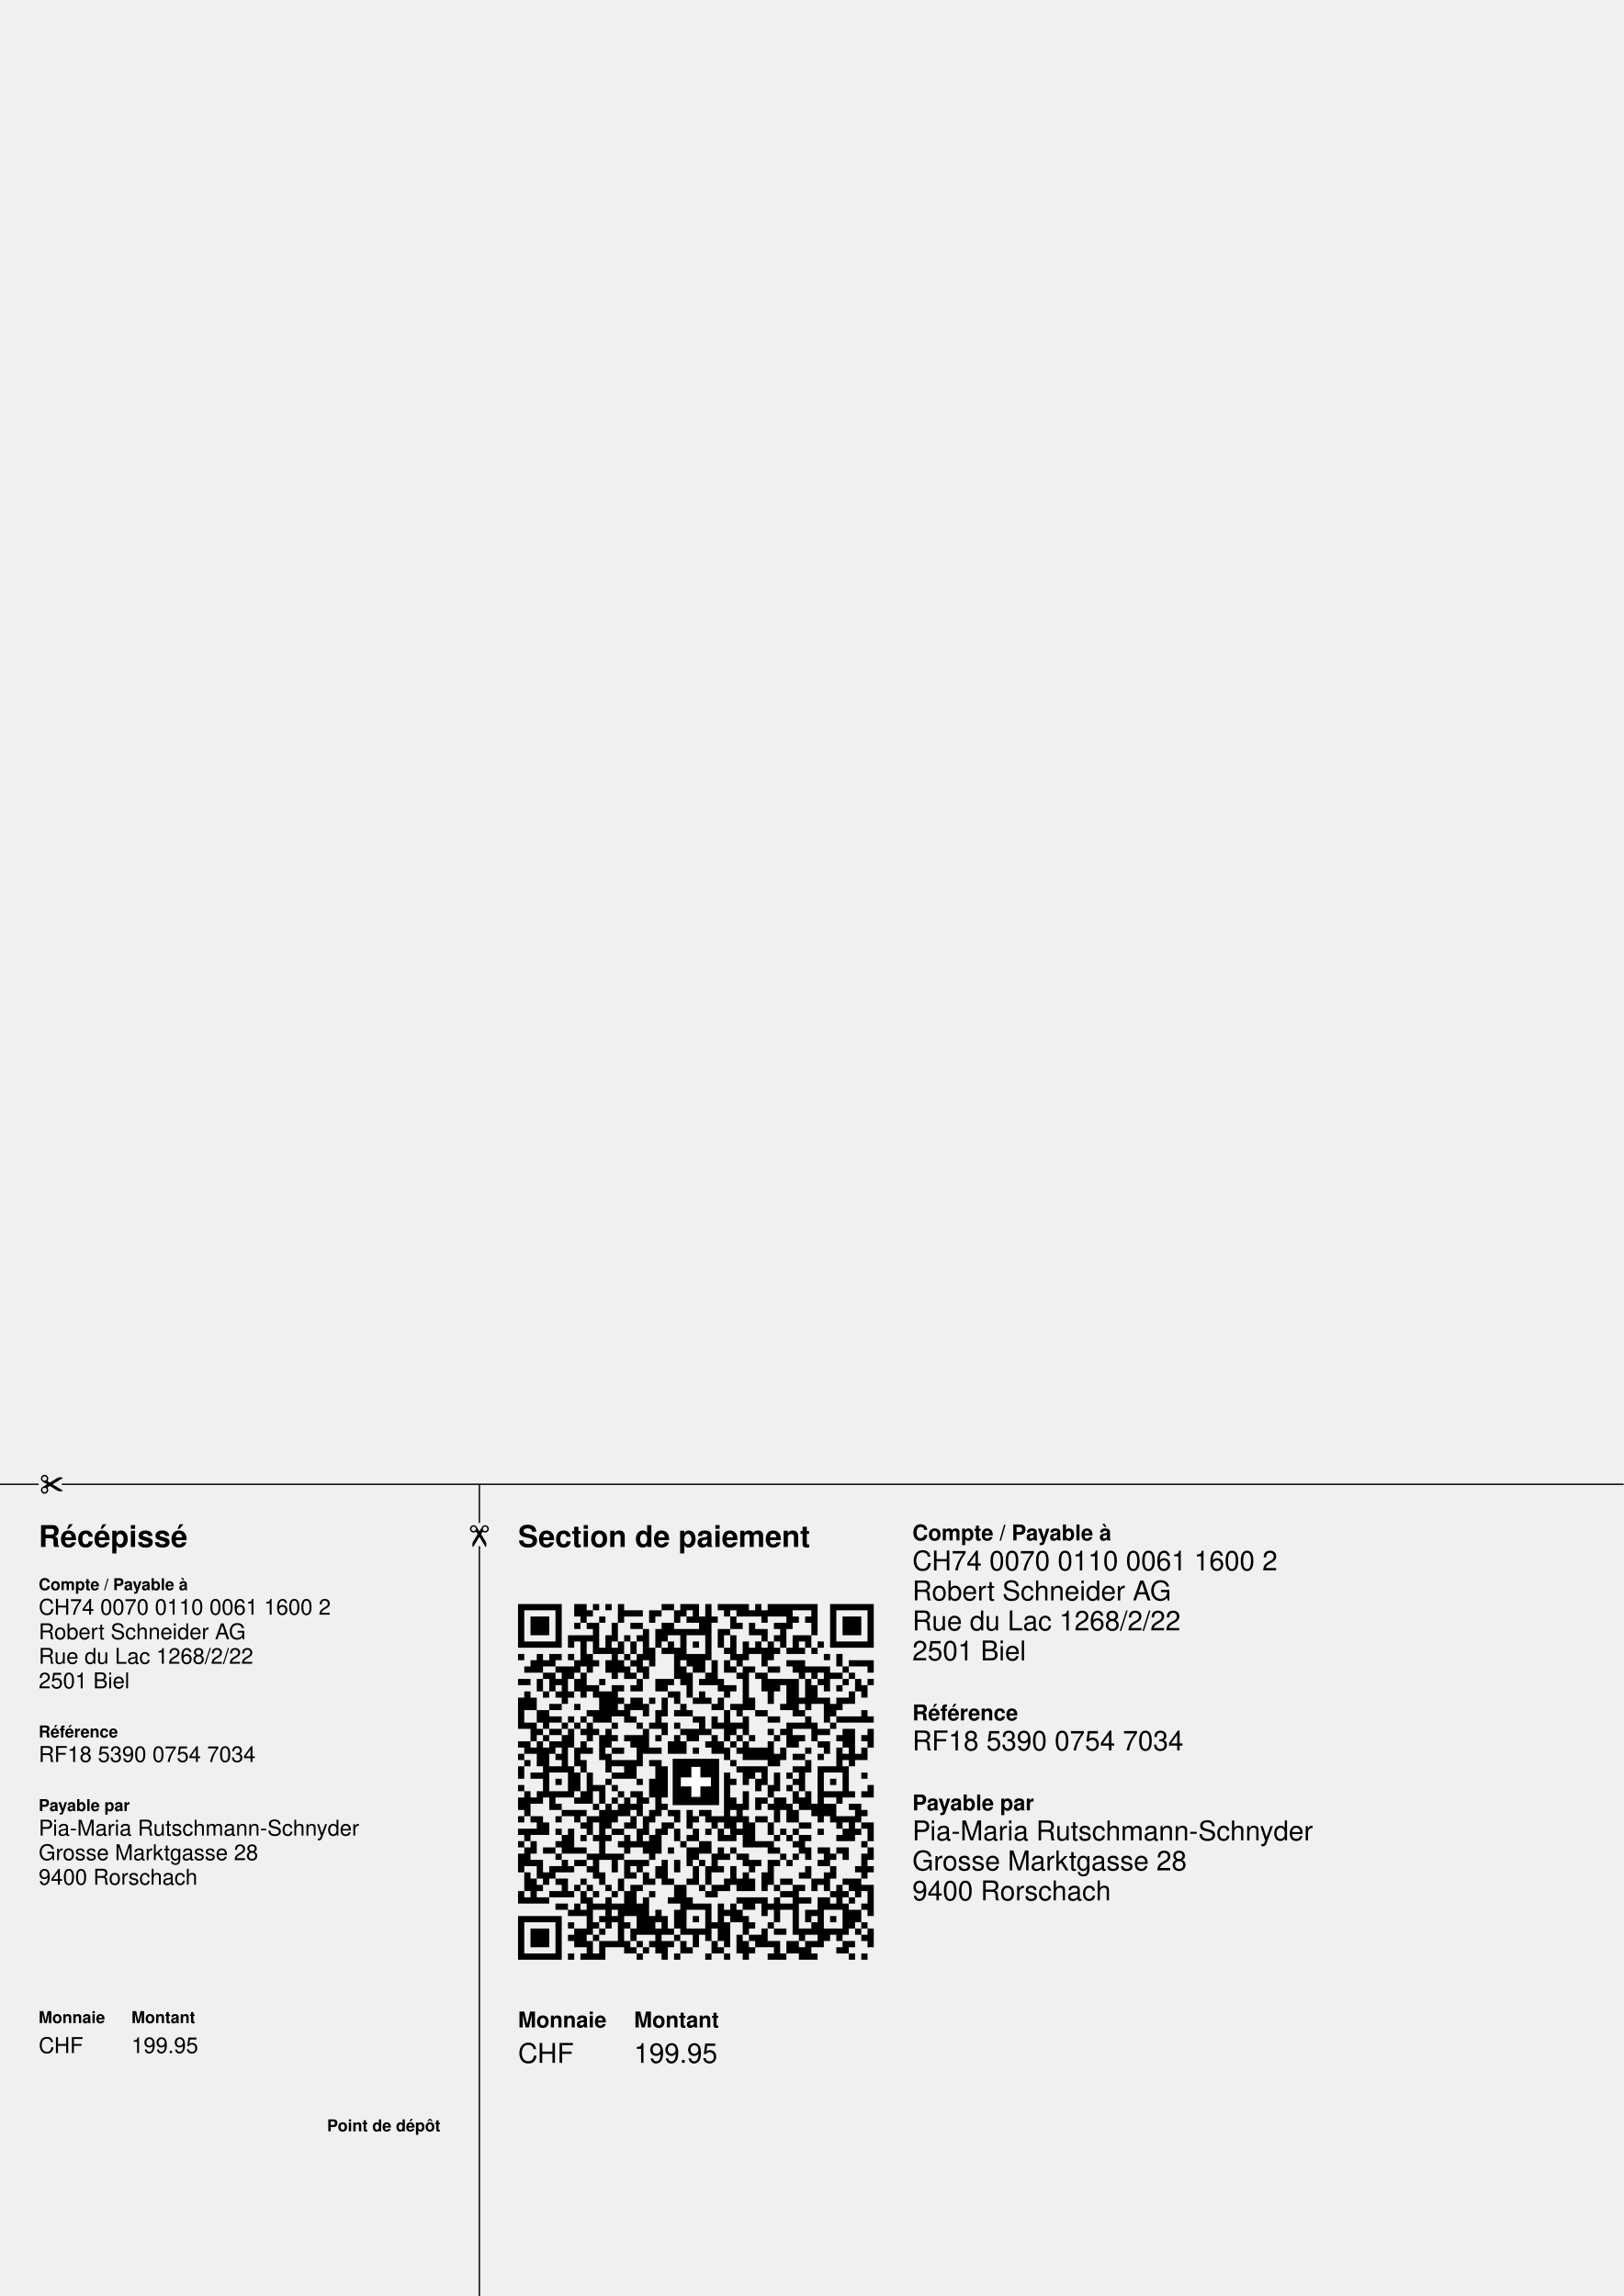
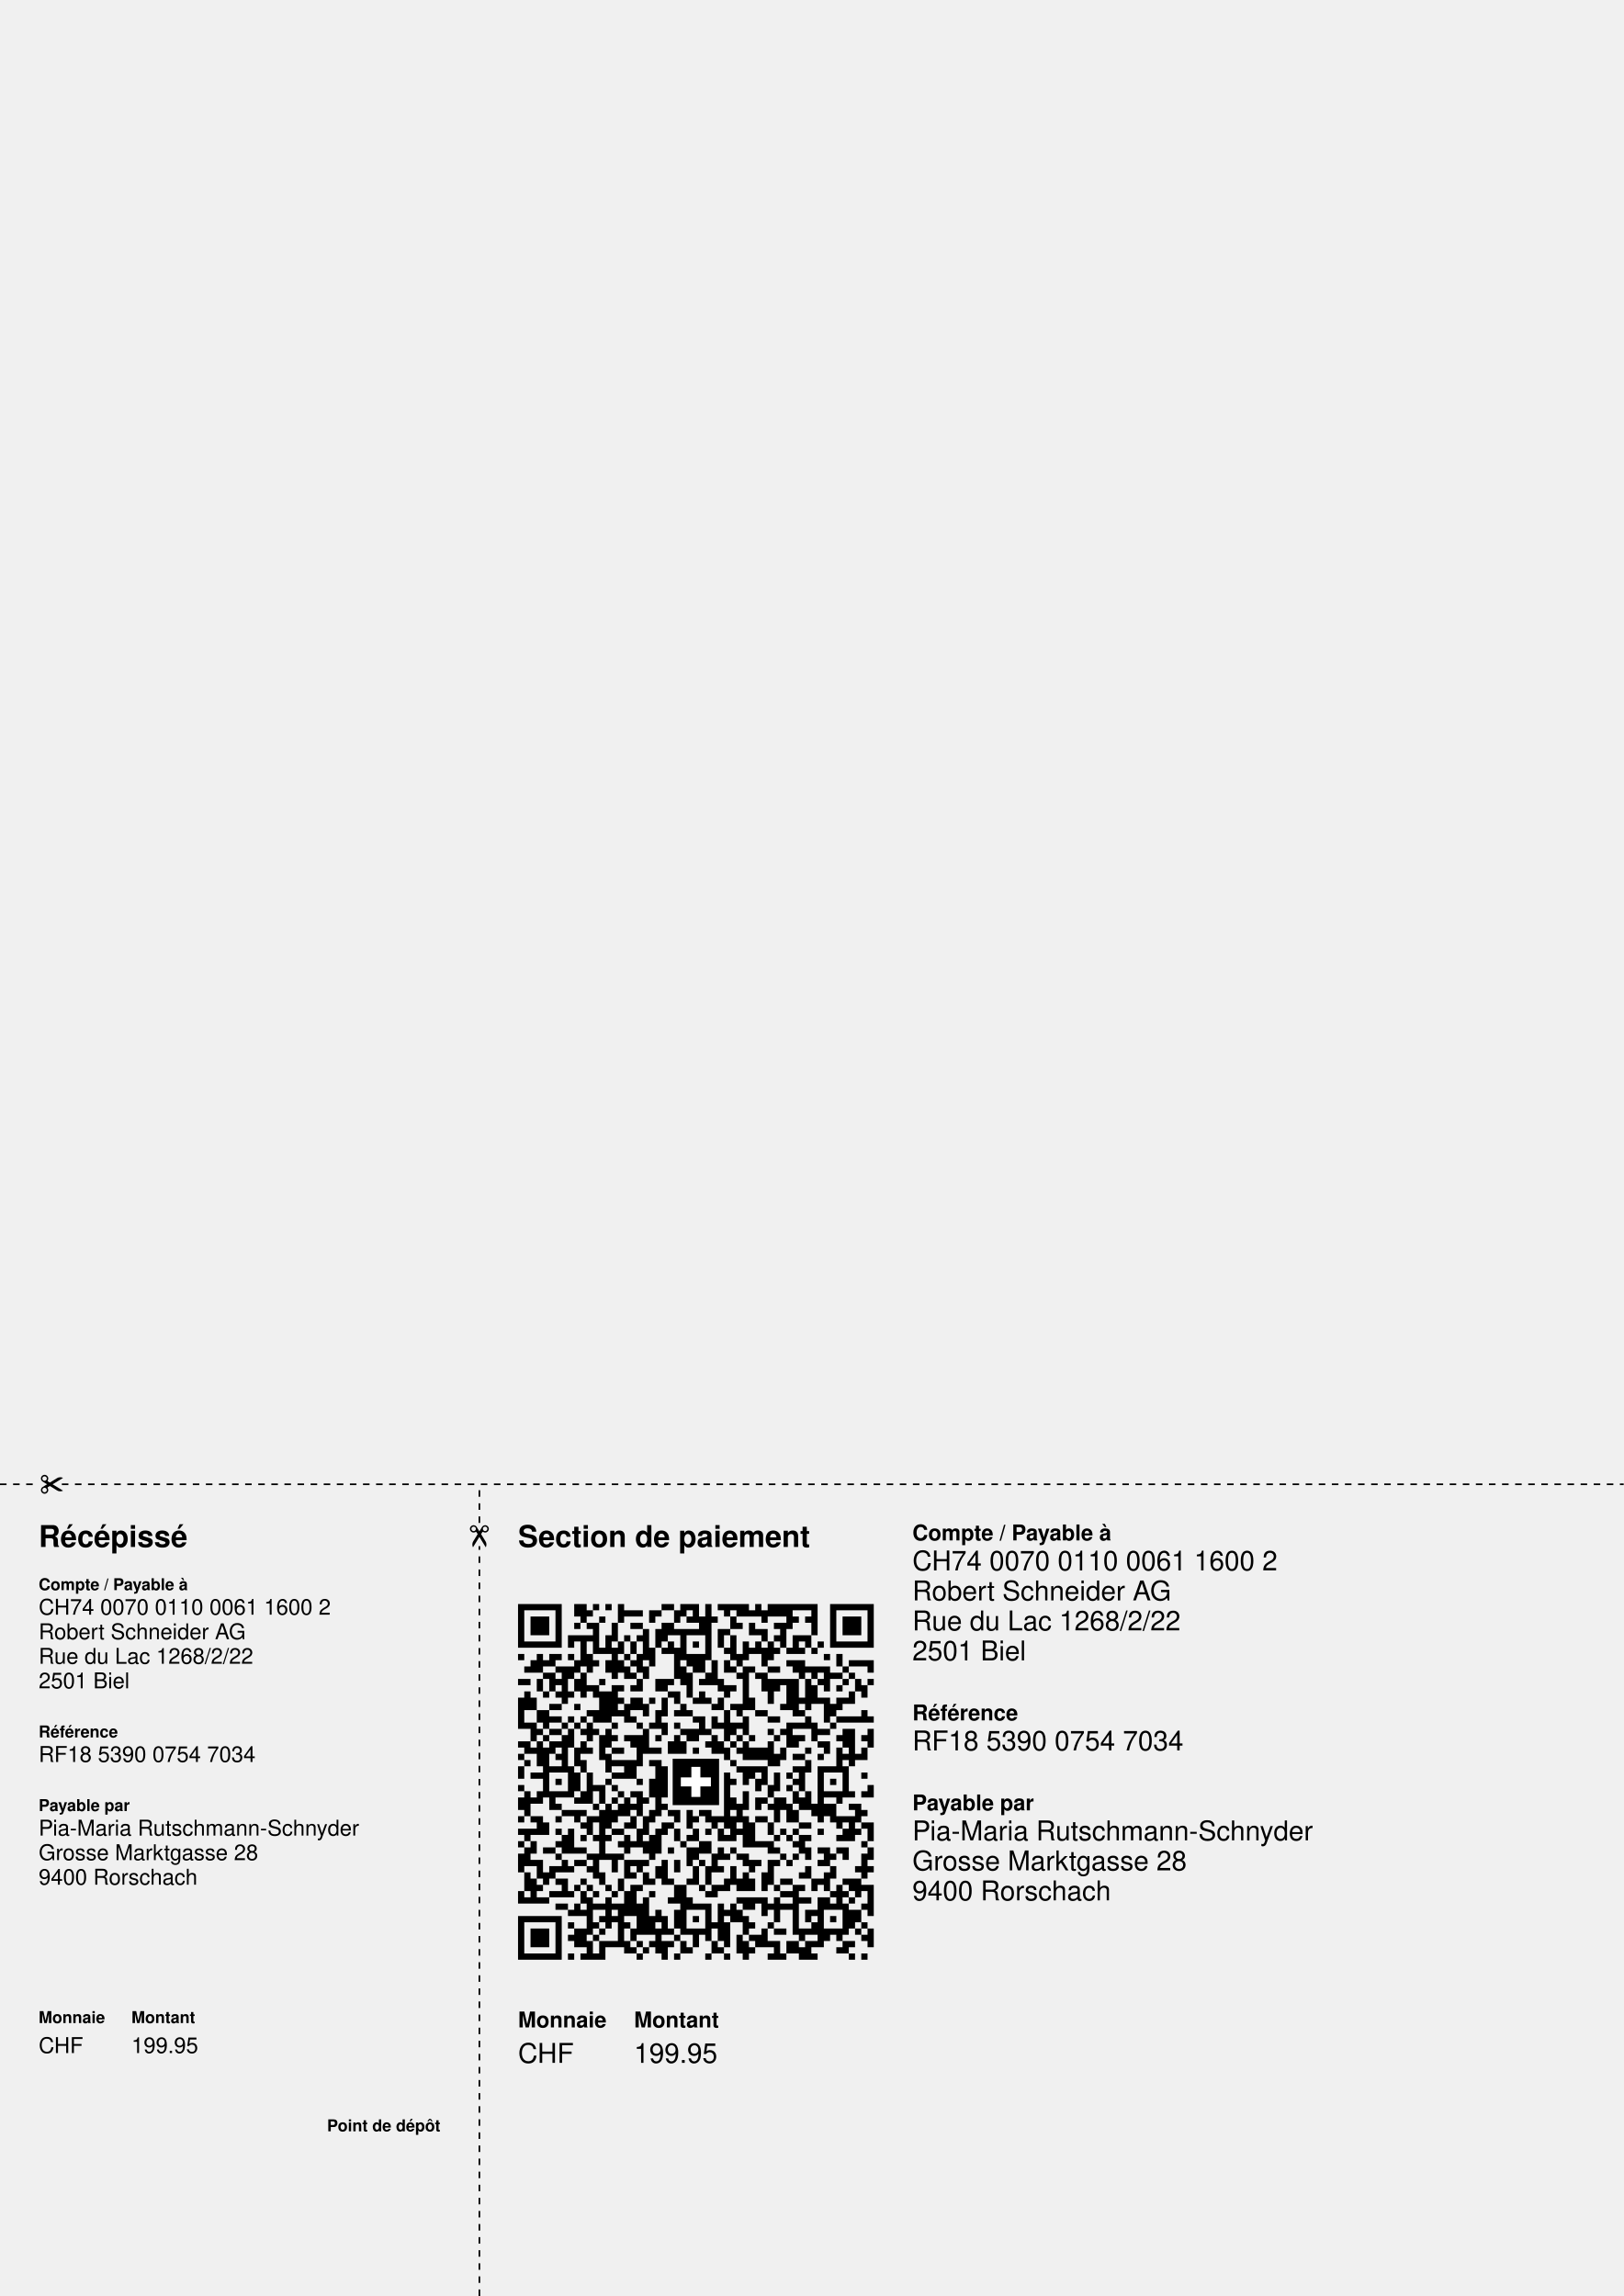
<svg xmlns="http://www.w3.org/2000/svg" width="210mm" height="297mm" version="1.1" viewBox="0 0 595.276 841.89">
  <g font-family="Helvetica,Arial,&quot;Liberation Sans&quot;" transform="translate(0 841.89)">
    <g transform="translate(189.921 -0)">
      <text x="0" y="-274.665" font-size="11" font-weight="bold">Section de paiement</text>
    </g>
    <g transform="translate(189.921 -123.307) scale(2.288)">
      <path d="M0,-57h7v1h-7zm9,0h2v2h-2zm3,0h1v1h-1zm2,0h1v1h-1zm2,0h1v3h-1zm7,0h2v1h-2z m3,0h3v1h-3zm4,0h1v9h-1zm2,0h5v1h-5zm6,0h1v2h-1zm2,0h8v1h-8zm10,0h7v1h-7z m-50,1h1v6h-1zm6,0h1v6h-1zm5,0h1v1h-1zm6,0h3v1h-3zm4,0h2v1h-2zm4,0h2v1h-2z m3,0h1v2h-1zm5,0h1v1h-1zm2,0h3v1h-3zm4,0h5v1h-5zm8,0h1v4h-1zm3,0h1v6h-1z m6,0h1v6h-1zm-54,1h3v3h-3zm8,0h1v1h-1zm3,0h1v1h-1zm8,0h1v1h-1zm4,0h1v1h-1z m2,0h1v1h-1zm2,0h1v3h-1zm2,0h1v1h-1zm3,0h1v2h-1zm5,0h1v1h-1zm4,0h2v1h-2z m3,0h1v1h-1zm6,0h3v3h-3zm-43,1h1v1h-1zm2,0h2v1h-2zm4,0h1v3h-1zm3,0h2v1h-2z m5,0h2v2h-2zm12,0h1v1h-1zm2,0h1v2h-1zm4,0h3v1h-3zm-29,1h1v4h-1zm8,0h1v5h-1z m2,0h1v3h-1zm3,0h4v1h-4zm7,0h1v3h-1zm1,0h1v1h-1zm5,0h2v1h-2zm4,0h1v3h-1z m-34,1h4v1h-4zm6,0h1v3h-1zm3,0h1v1h-1zm2,0h1v1h-1zm4,0h1v1h-1zm3,0h1v4h-1z m8,0h1v4h-1zm5,0h1v1h-1zm2,0h1v1h-1zm3,0h3v1h-3zm-43,1h5v1h-5zm7,0h1v1h-1z m2,-0h1v4h-1zm6,0h1v2h-1zm2,0h1v2h-1zm6,0h1v2h-1zm4,0h1v1h-1zm8,0h1v3h-1z m2,0h1v2h-1zm2,0h1v3h-1zm4,0h1v2h-1zm2,0h1v1h-1zm2,0h1v1h-1zm3,0h5v1h-5z m-38,1h1v1h-1zm2,0h1v5h-1zm6,-0h1v3h-1zm2,0h1v1h-1zm2,0h1v5h-1zm8,0h1v1h-1z m4,0h1v1h-1zm2,-0h1v3h-1zm2,0h1v1h-1zm2,0h1v1h-1zm2,0h1v1h-1zm2,0h1v1h-1z m-47,1h1v1h-1zm3,-0h1v3h-1zm2,0h2v1h-2zm3,0h1v1h-1zm3,-0h1v3h-1zm6,0h1v1h-1z m2,-0h1v3h-1zm8,0h3v2h-3zm8,0h1v2h-1zm14,0h1v1h-1zm2,-0h1v2h-1zm-49,1h1v2h-1z m2,0h2v1h-2zm5,0h1v2h-1zm3,0h1v1h-1zm2,0h1v2h-1zm2,0h1v2h-1zm2,0h1v1h-1z m13,0h1v4h-1zm2,-0h1v2h-1zm10,0h3v1h-3zm10,0h4v1h-4zm-52,1h1v1h-1zm5,0h3v1h-3z m11,0h1v2h-1zm3,0h1v2h-1zm6,0h1v3h-1zm2,-0h2v1h-2zm6,0h1v1h-1zm2,0h1v7h-1z m1,0h1v1h-1zm3,0h2v1h-2zm4,0h6v1h-6zm8,0h1v1h-1zm4,0h1v1h-1zm-52,1h2v1h-2z m3,0h1v5h-1zm1,0h1v1h-1zm2,0h1v4h-1zm8,0h1v1h-1zm9,0h1v4h-1zm3,0h1v2h-1z m5,0h1v1h-1zm3,0h2v1h-2zm7,0h1v1h-1zm2,0h1v1h-1zm2,0h3v1h-3zm4,0h1v1h-1z m-53,1h2v1h-2zm3,0h1v2h-1zm2,0h2v1h-2zm4,0h1v2h-1zm4,0h1v1h-1zm6,0h1v2h-1z m3,0h2v2h-2zm2,0h1v1h-1zm5,0h1v1h-1zm3,0h1v2h-1zm7,0h6v1h-6zm7,-0h1v5h-1z m2,0h2v1h-2zm4,0h1v1h-1zm2,0h1v2h-1zm2,0h1v1h-1zm-51,1h1v1h-1zm6,0h2v1h-2z m4,-0h1v5h-1zm1,0h1v1h-1zm2,0h1v1h-1zm15,0h2v1h-2zm6,0h3v1h-3zm4,-0h2v4h-2z m4,0h1v3h-1zm2,0h1v1h-1zm2,0h1v1h-1zm4,0h1v2h-1zm-54,1h1v3h-1zm3,0h1v1h-1z m2,0h1v1h-1zm2,0h1v1h-1zm4,0h3v1h-3zm12,0h2v1h-2zm5,0h1v2h-1zm4,0h1v1h-1z m7,0h1v2h-1zm13,0h1v2h-1zm-53,1h1v5h-1zm2,0h1v2h-1zm11,0h2v4h-2zm3,0h1v1h-1z m2,-0h2v2h-2zm3,0h1v1h-1zm2,-0h1v3h-1zm2,0h1v1h-1zm3,0h1v1h-1zm2,0h1v1h-1z m2,-0h1v2h-1zm5,0h1v2h-1zm8,0h1v1h-1zm3,0h2v1h-2zm3,0h2v1h-2zm-46,1h2v1h-2z m4,0h1v1h-1zm8,0h1v3h-1zm3,0h1v2h-1zm6,0h1v2h-1zm5,0h1v1h-1zm3,0h2v1h-2z m8,0h1v1h-1zm7,0h2v2h-2zm2,0h1v1h-1zm-48,1h2v2h-2zm8,0h2v1h-2zm5,0h1v1h-1z m6,0h1v3h-1zm3,0h1v1h-1zm2,0h1v1h-1zm6,0h1v5h-1zm2,0h1v1h-1zm3,0h2v1h-2z m6,0h2v1h-2zm11,0h1v2h-1zm-50,1h2v1h-2zm3,0h1v1h-1zm2,0h1v1h-1zm2,0h1v1h-1z m6,0h1v1h-1zm10,0h2v1h-2zm3,0h1v2h-1zm5,0h1v3h-1zm4,0h2v1h-2zm6,0h1v2h-1z m3,0h1v1h-1zm2,0h4v1h-4zm5,0h1v1h-1zm-55,1h2v1h-2zm3,0h1v1h-1zm3,0h1v1h-1z m2,0h1v1h-1zm2,0h1v3h-1zm4,0h1v1h-1zm4,0h1v1h-1zm2,0h1v1h-1zm2,0h1v2h-1z m2,0h1v1h-1zm4,0h1v2h-1zm3,0h1v1h-1zm2,0h2v1h-2zm9,0h1v4h-1zm1,0h2v1h-2z m3,0h1v3h-1zm3,0h1v1h-1zm-48,1h2v1h-2zm3,0h2v1h-2zm3,0h1v3h-1zm2,0h1v1h-1z m2,0h1v1h-1zm2,0h1v3h-1zm6,0h1v4h-1zm6,0h3v1h-3zm4,0h1v1h-1zm4,0h1v1h-1z m6,0h1v1h-1zm2,0h1v1h-1zm6,0h2v1h-2zm4,0h2v3h-2zm4,0h1v3h-1zm-54,1h1v1h-1z m2,0h1v1h-1zm3,0h1v6h-1zm6,0h1v4h-1zm2,0h1v1h-1zm2,0h3v1h-3zm5,0h1v1h-1z m3,0h1v3h-1zm2,0h2v1h-2zm4,0h1v3h-1zm4,0h1v1h-1zm2,0h1v1h-1zm4,0h1v1h-1z m3,0h2v1h-2zm7,0h1v1h-1zm4,0h1v1h-1zm-55,1h2v1h-2zm3,0h1v4h-1zm2,0h2v1h-2z m5,0h1v2h-1zm8,0h2v1h-2zm6,0h1v2h-1zm2,0h1v2h-1zm4,0h1v1h-1zm2,0h1v2h-1z m2,0h1v1h-1zm2,0h1v3h-1zm4,0h1v4h-1zm4,0h1v1h-1zm4,0h2v1h-2zm-47,1h2v1h-2z m3,0h1v8h-1zm1,0h1v1h-1zm4,0h1v3h-1zm2,0h1v1h-1zm4,0h2v1h-2zm4,0h1v3h-1z m2,0h2v1h-2zm7,0h1v1h-1zm5,0h1v2h-1zm2,0h1v1h-1zm2,0h3v2h-3zm5,0h1v2h-1z m4,0h1v1h-1zm3,0h1v1h-1zm2,0h1v4h-1zm2,0h1v3h-1zm2,0h1v2h-1zm-55,1h1v1h-1z m6,0h1v1h-1zm8,0h1v3h-1zm27,0h1v2h-1zm3,0h2v1h-2zm4,0h1v1h-1zm4,0h1v1h-1z m2,0h1v1h-1zm-53,1h1v1h-1zm9,0h1v2h-1zm5,0h4v1h-4zm6,0h2v1h-2zm13,0h1v1h-1z m12,0h1v2h-1zm-46,1h1v2h-1zm5,0h2v1h-2zm3,0h1v5h-1zm9,0h2v2h-2zm5,0h2v5h-2z m13,0h5v1h-5zm9,0h2v1h-2zm4,0h1v9h-1zm1,0h2v1h-2zm3,0h1v5h-1zm-50,1h2v1h-2z m7,0h1v3h-1zm2,0h1v5h-1zm4,0h2v1h-2zm18,0h1v9h-1zm3,0h2v1h-2zm3,0h1v2h-1z m2,0h1v3h-1zm2,0h1v1h-1zm2,0h1v3h-1zm10,0h1v1h-1zm-49,1h1v1h-1zm8,0h1v1h-1z m5,0h1v1h-1zm2,0h1v3h-1zm13,0h1v1h-1zm2,0h1v1h-1zm2,0h1v2h-1zm6,0h1v1h-1z m6,0h1v1h-1zm-50,1h1v1h-1zm12,0h2v1h-2zm3,0h1v1h-1zm25,0h1v2h-1zm3,0h1v1h-1z m13,0h1v2h-1zm-55,1h1v4h-1zm2,0h1v2h-1zm2,0h3v1h-3zm5,0h1v2h-1zm3,0h1v2h-1z m3,0h1v1h-1zm2,0h2v1h-2zm18,0h1v3h-1zm8,0h1v2h-1zm2,0h1v3h-1zm3,0h3v1h-3z m4,0h1v1h-1zm2,0h1v1h-1zm-55,1h1v2h-1zm2,0h1v1h-1zm3,0h1v2h-1zm4,0h1v1h-1z m6,0h1v1h-1zm2,-0h1v3h-1zm2,0h1v3h-1zm1,0h1v1h-1zm2,-0h1v3h-1zm12,0h1v2h-1z m4,0h2v1h-2zm3,0h2v2h-2zm4,0h1v2h-1zm6,0h1v1h-1zm-45,1h1v1h-1zm6,0h1v1h-1z m2,0h1v4h-1zm2,-0h1v2h-1zm2,0h1v1h-1zm5,0h1v1h-1zm12,0h1v3h-1zm3,0h1v1h-1z m2,0h1v1h-1zm3,0h1v3h-1zm4,-0h1v2h-1zm2,0h2v2h-2zm4,0h2v1h-2zm-46,1h4v1h-4z m6,0h1v8h-1zm2,0h1v2h-1zm6,0h1v2h-1zm3,-0h2v1h-2zm3,0h1v3h-1zm2,-0h2v1h-2z m12,0h1v2h-1zm3,0h1v2h-1zm10,-0h2v1h-2zm-54,1h1v1h-1zm2,0h2v1h-2zm4,0h1v1h-1z m3,0h1v1h-1zm2,-0h1v3h-1zm1,0h1v1h-1zm6,0h1v2h-1zm2,-0h1v3h-1zm5,0h1v1h-1z m3,0h1v1h-1zm2,0h3v1h-3zm4,-0h1v4h-1zm2,0h1v5h-1zm2,0h2v1h-2zm12,0h5v1h-5z m-47,1h2v2h-2zm7,0h1v1h-1zm7,0h1v1h-1zm6,0h2v1h-2zm8,0h1v1h-1zm6,-0h1v4h-1z m3,0h1v2h-1zm5,0h2v1h-2zm6,0h1v1h-1zm2,-0h1v3h-1zm2,0h2v1h-2zm-55,1h3v1h-3z m6,0h1v1h-1zm2,0h1v4h-1zm7,0h2v1h-2zm4,0h1v3h-1zm3,0h1v4h-1zm1,0h1v1h-1z m2,0h1v2h-1zm3,0h1v2h-1zm2,0h1v1h-1zm2,0h1v2h-1zm3,0h1v1h-1zm7,0h1v1h-1z m2,0h1v1h-1zm4,0h1v1h-1zm4,0h1v2h-1zm2,0h1v1h-1zm2,0h1v2h-1zm-55,1h1v1h-1z m6,0h1v3h-1zm3,0h1v1h-1zm2,0h1v1h-1zm2,0h1v1h-1zm3,0h1v3h-1zm4,0h1v4h-1z m6,0h1v1h-1zm6,0h1v1h-1zm8,0h1v1h-1zm2,0h1v1h-1zm2,0h1v3h-1zm1,0h1v1h-1z m5,0h1v1h-1zm-51,1h1v1h-1zm2,0h1v2h-1zm4,0h1v1h-1zm10,0h1v1h-1zm2,0h1v1h-1z m2,0h1v2h-1zm6,0h1v1h-1zm3,0h2v2h-2zm9,0h3v1h-3zm6,0h1v1h-1zm11,0h1v1h-1z m-54,1h1v3h-1zm3,0h2v1h-2zm5,0h2v1h-2zm15,0h1v1h-1zm3,0h2v2h-2zm5,0h1v2h-1z m2,0h1v1h-1zm6,0h2v1h-2zm6,0h1v2h-1zm2,0h2v1h-2zm3,0h2v1h-2zm5,0h1v2h-1z m-56,1h1v3h-1zm6,0h1v1h-1zm5,0h2v1h-2zm3,0h3v1h-3zm17,0h1v3h-1zm2,0h1v1h-1z m2,0h2v1h-2zm7,0h1v1h-1zm2,0h1v1h-1zm5,0h2v1h-2zm3,0h1v1h-1zm3,0h1v4h-1z m-53,1h2v1h-2zm5,0h1v2h-1zm2,0h2v1h-2zm3,0h1v3h-1zm3,0h1v2h-1zm2,0h4v1h-4z m6,0h1v4h-1zm2,0h1v2h-1zm2,0h1v1h-1zm2,0h1v1h-1zm7,0h3v1h-3zm4,0h1v4h-1z m1,0h1v1h-1zm2,0h1v1h-1zm5,0h2v1h-2zm-45,1h1v2h-1zm2,0h2v1h-2zm3,0h1v1h-1z m3,0h1v1h-1zm6,0h1v2h-1zm2,0h1v1h-1zm3,0h1v2h-1zm6,0h1v3h-1zm2,0h1v3h-1z m2,0h1v1h-1zm2,0h1v3h-1zm3,0h1v1h-1zm9,0h1v2h-1zm4,0h1v2h-1zm4,0h1v1h-1z m2,0h1v1h-1zm-55,1h1v3h-1zm3,0h2v1h-2zm9,0h1v2h-1zm5,0h1v1h-1zm2,0h1v2h-1z m16,0h1v3h-1zm3,0h1v3h-1zm6,0h1v1h-1zm4,0h1v3h-1zm-47,1h1v4h-1zm2,0h1v1h-1z m2,0h2v1h-2zm4,0h1v1h-1zm6,0h1v2h-1zm5,0h1v1h-1zm3,0h1v1h-1zm3,0h1v1h-1z m6,0h1v2h-1zm2,0h1v2h-1zm2,0h1v2h-1zm5,0h2v1h-2zm5,0h2v1h-2zm5,0h3v1h-3z m-49,1h1v1h-1zm4,-0h1v2h-1zm2,0h1v1h-1zm2,0h1v1h-1zm3,0h1v1h-1zm4,0h1v5h-1z m1,0h1v1h-1zm6,0h2v3h-2zm4,0h1v1h-1zm2,0h2v1h-2zm10,0h1v1h-1zm3,0h1v8h-1z m1,0h1v1h-1zm2,0h1v1h-1zm4,0h1v4h-1zm2,0h4v1h-4zm-53,1h1v2h-1zm5,0h2v1h-2z m3,0h1v1h-1zm2,0h1v2h-1zm2,0h1v1h-1zm3,0h1v1h-1zm2,0h1v4h-1zm4,-0h1v1h-1z m9,0h2v1h-2zm12,0h2v1h-2zm8,0h1v1h-1zm2,0h1v1h-1zm2,0h1v1h-1zm2,0h1v4h-1z m-55,1h1v1h-1zm2,0h2v1h-2zm8,0h1v6h-1zm3,-0h1v5h-1zm6,0h1v6h-1zm4,-0h1v1h-1z m3,0h1v2h-1zm8,0h5v1h-5zm6,0h1v4h-1zm4,-0h2v1h-2zm3,0h1v8h-1zm1,0h1v2h-1z m4,0h1v1h-1zm-47,1h2v1h-2zm3,0h1v2h-1zm3,0h2v1h-2zm3,0h2v1h-2zm4,0h1v5h-1z m7,0h1v5h-1zm2,0h3v1h-3zm4,0h1v6h-1zm2,0h1v3h-1zm2,-0h2v1h-2zm3,0h2v1h-2z m3,0h2v1h-2zm8,0h1v1h-1zm2,0h1v5h-1zm3,0h1v1h-1zm-47,1h1v1h-1zm2,0h1v1h-1z m6,0h1v6h-1zm6,0h1v2h-1zm3,0h1v3h-1zm5,0h1v5h-1zm3,0h1v1h-1zm2,0h1v2h-1z m4,0h1v1h-1zm7,0h2v1h-2zm7,0h2v2h-2zm-53,1h7v1h-7zm13,0h1v1h-1zm2,0h1v1h-1z m6,0h1v3h-1zm2,0h1v3h-1zm5,0h1v1h-1zm8,0h1v3h-1zm10,0h1v1h-1zm4,0h1v1h-1z m-50,1h1v6h-1zm6,0h1v6h-1zm2,-0h1v1h-1zm4,0h1v1h-1zm5,0h1v1h-1zm14,0h1v1h-1z m2,0h1v4h-1zm4,-0h1v1h-1zm3,0h1v1h-1zm7,0h1v2h-1zm6,-0h1v1h-1zm2,0h1v1h-1z m-53,1h3v3h-3zm7,0h2v3h-2zm4,-0h1v1h-1zm5,0h1v2h-1zm4,-0h1v4h-1zm2,0h1v1h-1z m3,0h3v1h-3zm12,0h1v3h-1zm2,-0h2v1h-2zm4,0h2v1h-2zm4,0h3v1h-3zm5,0h1v1h-1z m2,0h1v3h-1zm-48,1h1v1h-1zm4,0h1v1h-1zm13,0h1v1h-1zm3,0h1v2h-1zm7,0h1v3h-1z m2,0h2v1h-2zm8,0h1v1h-1zm4,0h1v1h-1zm2,0h1v1h-1zm4,0h1v1h-1zm-44,1h1v3h-1z m2,0h3v1h-3zm4,0h1v2h-1zm2,0h1v1h-1zm2,0h1v1h-1zm2,0h1v3h-1zm1,0h1v1h-1z m2,0h1v2h-1zm5,0h1v2h-1zm5,0h1v3h-1zm2,0h1v1h-1zm2,0h2v1h-2zm3,0h2v2h-2z m3,0h1v3h-1zm1,0h1v1h-1zm5,0h2v1h-2zm-39,1h1v2h-1zm5,0h1v1h-1zm2,0h1v1h-1z m7,0h1v1h-1zm5,0h1v1h-1zm5,0h1v1h-1zm4,0h1v2h-1zm4,0h1v2h-1zm6,0h2v1h-2z m-50,1h5v1h-5zm7,0h1v1h-1zm2,0h1v1h-1zm2,0h1v1h-1zm7,0h1v1h-1zm6,0h1v1h-1z m5,0h1v1h-1zm3,0h1v1h-1zm7,0h1v1h-1zm2,0h1v1h-1zm5,0h1v1h-1zm6,0h1v1h-1z m2,0h1v1h-1z" fill="#000000" />
    </g>
    <g transform="translate(189.921 -123.307)">
      <path d="M56.693,-73.701h17.008v17.008h-17.008z" fill="#000000" />
      <path d="M63.543,-70.709h3.307v11.024h-3.307zm-3.858,3.858h11.024v3.307h-11.024z" fill="#ffffff" />
    </g>
    <g transform="translate(189.921 -0)">
      <text x="0" y="-98.482" font-size="8" font-weight="bold">Monnaie</text>
      <text x="0" y="-85.482" font-size="10">CHF</text>
      <text x="42.52" y="-98.482" font-size="8" font-weight="bold">Montant</text>
      <text x="42.52" y="-85.482" font-size="10">199.95</text>
    </g>
    <g transform="translate(334.488 -0)">
      <text x="0" y="-277.065" font-size="8" font-weight="bold">Compte / Payable à</text>
      <text x="0" y="-266.065" font-size="10">CH74 0070 0110 0061 1600 2</text>
      <text x="0" y="-255.065" font-size="10">Robert Schneider AG</text>
      <text x="0" y="-244.065" font-size="10">Rue du Lac 1268/2/22</text>
      <text x="0" y="-233.065" font-size="10">2501 Biel</text>
      <text x="0" y="-211.065" font-size="8" font-weight="bold">Référence</text>
      <text x="0" y="-200.065" font-size="10">RF18 5390 0754 7034</text>
      <text x="0" y="-178.065" font-size="8" font-weight="bold">Payable par</text>
      <text x="0" y="-167.065" font-size="10">Pia-Maria Rutschmann-Schnyder</text>
      <text x="0" y="-156.065" font-size="10">Grosse Marktgasse 28</text>
      <text x="0" y="-145.065" font-size="10">9400 Rorschach</text>
    </g>
    <g transform="translate(14.173 -0)">
      <text x="0" y="-274.665" font-size="11" font-weight="bold">Récépissé</text>
      <text x="0" y="-258.822" font-size="6" font-weight="bold">Compte / Payable à</text>
      <text x="0" y="-249.822" font-size="8">CH74 0070 0110 0061 1600 2</text>
      <text x="0" y="-240.822" font-size="8">Robert Schneider AG</text>
      <text x="0" y="-231.822" font-size="8">Rue du Lac 1268/2/22</text>
      <text x="0" y="-222.822" font-size="8">2501 Biel</text>
      <text x="0" y="-204.822" font-size="6" font-weight="bold">Référence</text>
      <text x="0" y="-195.822" font-size="8">RF18 5390 0754 7034</text>
      <text x="0" y="-177.822" font-size="6" font-weight="bold">Payable par</text>
      <text x="0" y="-168.822" font-size="8">Pia-Maria Rutschmann-Schnyder</text>
      <text x="0" y="-159.822" font-size="8">Grosse Marktgasse 28</text>
      <text x="0" y="-150.822" font-size="8">9400 Rorschach</text>
      <text x="0" y="-100.082" font-size="6" font-weight="bold">Monnaie</text>
      <text x="0" y="-89.082" font-size="8">CHF</text>
      <text x="34.016" y="-100.082" font-size="6" font-weight="bold">Montant</text>
      <text x="34.016" y="-89.082" font-size="8">199.95</text>
      <text x="105.732" y="-60.397" font-size="6" font-weight="bold">Point de dépôt</text>
    </g>
-     <path d="M175.748,-0l0,-274.961m0,-8.504l0,-14.173m-175.748,0l14.173,0m8.504,0l572.598,0" stroke="#000000" stroke-width="0.5" fill="none" />
+     <path d="M175.748,-0l0,-274.961m0,-8.504l0,-14.173m-175.748,0l14.173,0m8.504,0l572.598,0" stroke="#000000" stroke-width="0.6" stroke-dasharray="2.4" fill="none" />
    <g transform="translate(172.687 -274.535) scale(0.006)">
      <path d="M131.754,-359.388c-33.041,54.539,-52.384,110.154,-52.384,192.144c0,62.702,15.27,120.654,41.122,167.596l567.598,-926.232c10.25,-16.724,34.279,-23.091,63.969,-5.805c33.06,19.242,71.495,30.268,112.507,30.268 c123.676,0,223.937,-100.261,223.937,-223.937c0,-123.676,-100.261,-223.937,-223.937,-223.937c-76.348,0,-143.773,38.208,-184.195,96.548l-548.617,893.353zm728.561,-904.861c75.929,0,137.48,61.551,137.48,137.48 c0,75.929,-61.551,137.48,-137.48,137.48c-75.929,0,-137.48,-61.551,-137.48,-137.48c0,-75.929,61.551,-137.48,137.48,-137.48z" fill="#000000" />
    </g>
    <g transform="translate(178.809 -274.535) scale(-0.006 0.006)">
      <path d="M131.754,-359.388c-33.041,54.539,-52.384,110.154,-52.384,192.144c0,62.702,15.27,120.654,41.122,167.596l567.598,-926.232c10.25,-16.724,34.279,-23.091,63.969,-5.805c33.06,19.242,71.495,30.268,112.507,30.268 c123.676,0,223.937,-100.261,223.937,-223.937c0,-123.676,-100.261,-223.937,-223.937,-223.937c-76.348,0,-143.773,38.208,-184.195,96.548l-548.617,893.353zm728.561,-904.861c75.929,0,137.48,61.551,137.48,137.48 c0,75.929,-61.551,137.48,-137.48,137.48c-75.929,0,-137.48,-61.551,-137.48,-137.48c0,-75.929,61.551,-137.48,137.48,-137.48z" fill="#000000" />
    </g>
    <g transform="translate(23.102 -294.576) rotate(-90) scale(0.006)">
      <path d="M131.754,-359.388c-33.041,54.539,-52.384,110.154,-52.384,192.144c0,62.702,15.27,120.654,41.122,167.596l567.598,-926.232c10.25,-16.724,34.279,-23.091,63.969,-5.805c33.06,19.242,71.495,30.268,112.507,30.268 c123.676,0,223.937,-100.261,223.937,-223.937c0,-123.676,-100.261,-223.937,-223.937,-223.937c-76.348,0,-143.773,38.208,-184.195,96.548l-548.617,893.353zm728.561,-904.861c75.929,0,137.48,61.551,137.48,137.48 c0,75.929,-61.551,137.48,-137.48,137.48c-75.929,0,-137.48,-61.551,-137.48,-137.48c0,-75.929,61.551,-137.48,137.48,-137.48z" fill="#000000" />
    </g>
    <g transform="translate(23.102 -300.699) rotate(-90) scale(-0.006 0.006)">
      <path d="M131.754,-359.388c-33.041,54.539,-52.384,110.154,-52.384,192.144c0,62.702,15.27,120.654,41.122,167.596l567.598,-926.232c10.25,-16.724,34.279,-23.091,63.969,-5.805c33.06,19.242,71.495,30.268,112.507,30.268 c123.676,0,223.937,-100.261,223.937,-223.937c0,-123.676,-100.261,-223.937,-223.937,-223.937c-76.348,0,-143.773,38.208,-184.195,96.548l-548.617,893.353zm728.561,-904.861c75.929,0,137.48,61.551,137.48,137.48 c0,75.929,-61.551,137.48,-137.48,137.48c-75.929,0,-137.48,-61.551,-137.48,-137.48c0,-75.929,61.551,-137.48,137.48,-137.48z" fill="#000000" />
    </g>
  </g>
</svg>
